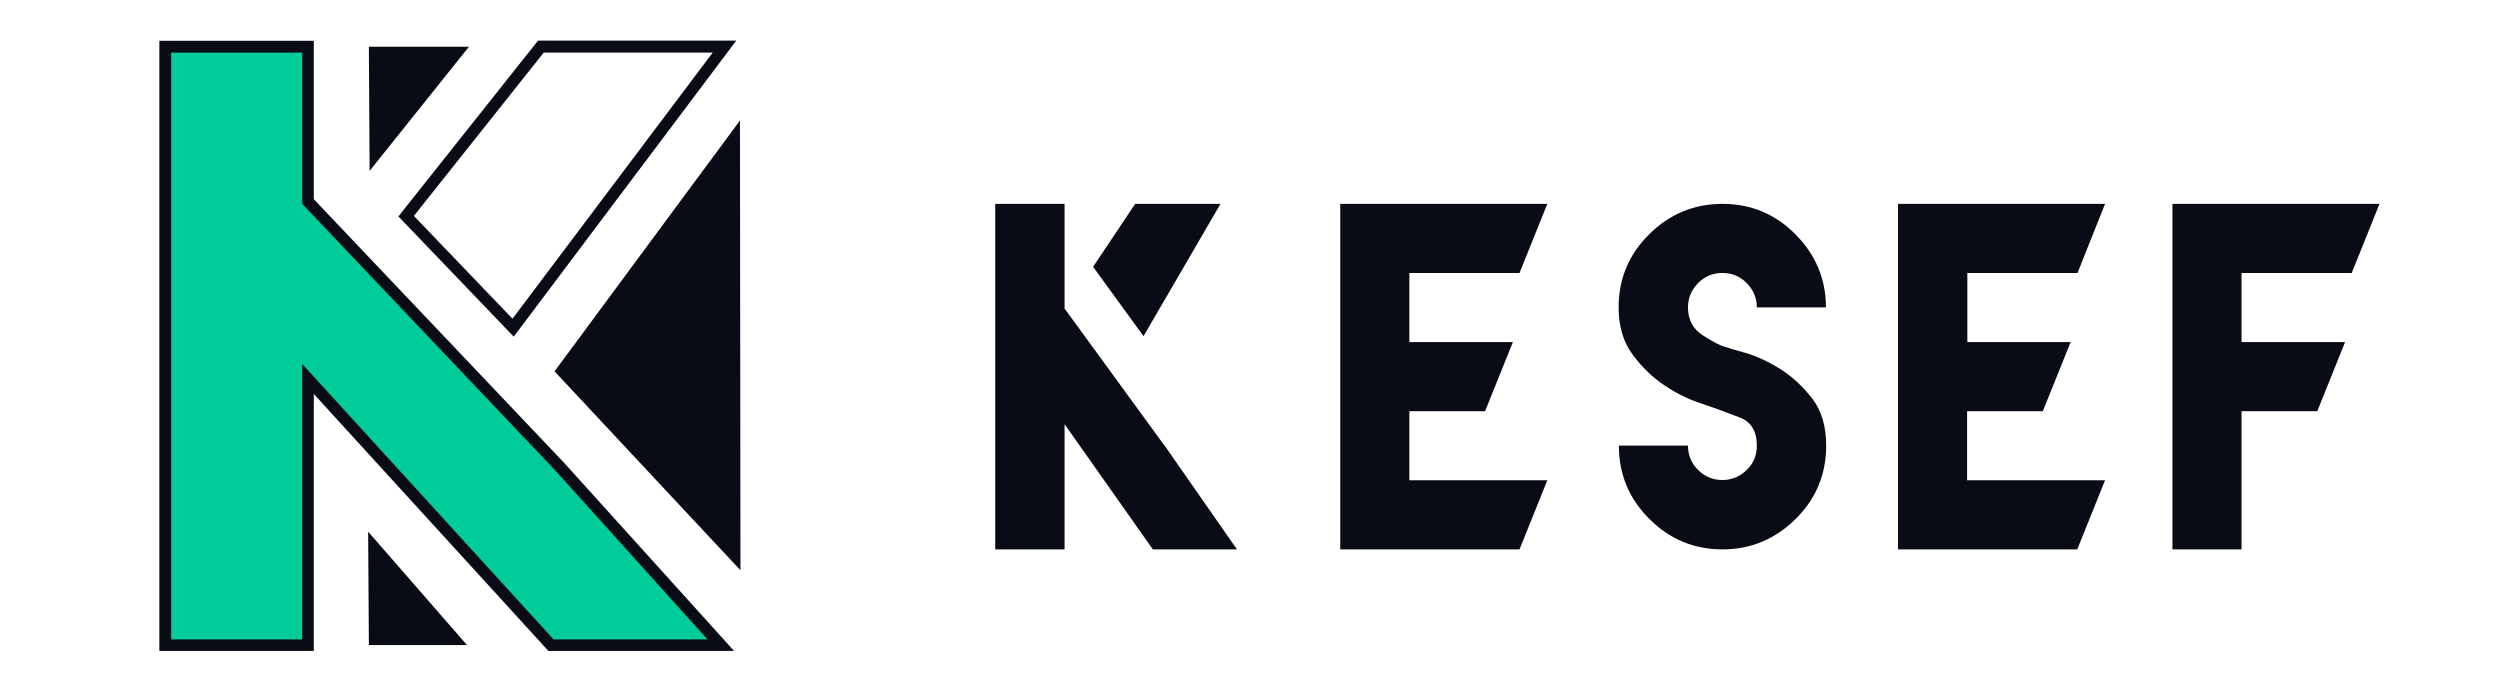
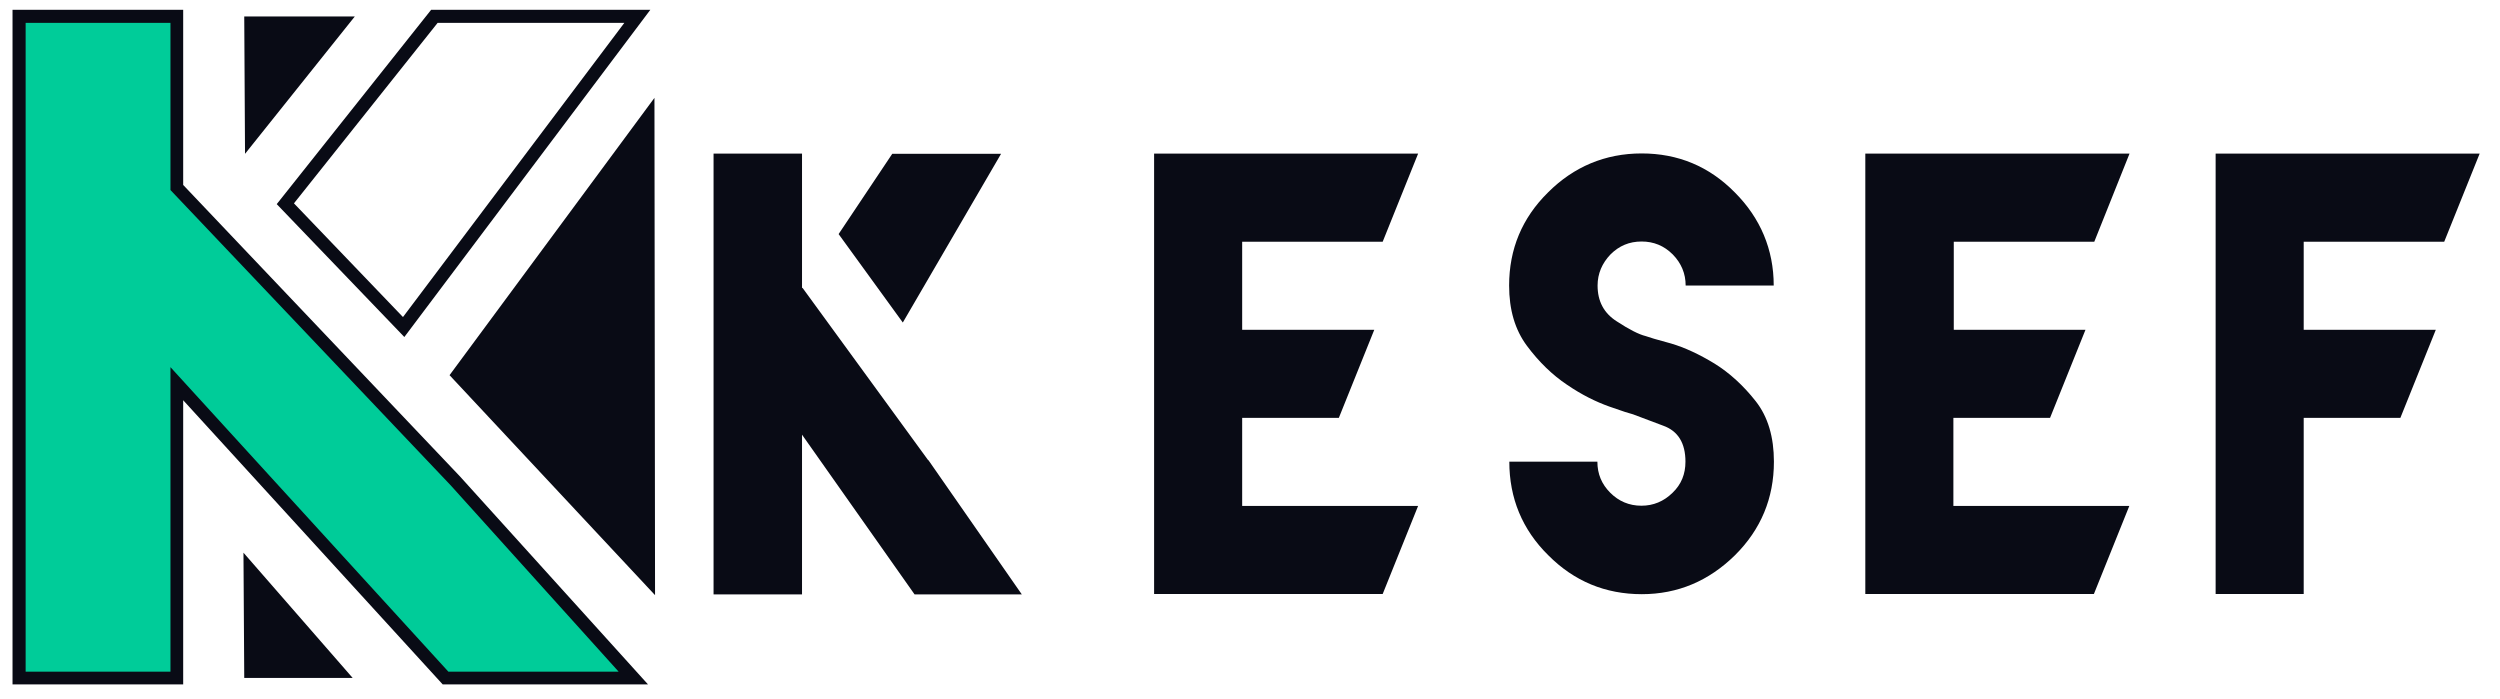
- <svg xmlns="http://www.w3.org/2000/svg" viewBox="0 0 1016.6 274">
-   <path d="M208.9 136.9L162 88l56.8-71.5h80.6l-90.5 120.4zm-40.6-49.1l40.1 41.8 81.4-108.2h-68.7l-52.8 66.4zM300.9 49l-75.4 102 75.6 80.9z" fill="#090b15" />
-   <path d="M293.1 262.3l-65.4-72.4L125.2 82V19h-58v243.3h58V154.1l98.9 108.2z" fill="#0c9" />
-   <path d="M190.7 19H150l.3 50.5zm-.8 243.3l-40.2-46.1.3 46.1zM629.2 82.9L617.9 111h-44.8v28.1h42.1l-11.3 28.1h-30.8v28.1h56.1l-11.3 28.1h-44.8H545v-56.2-28.1-56.2h84.2zm226.8 0L844.8 111H800v28.1h42l-11.3 28.1h-30.8v28.1H856l-11.3 28.1h-44.8-28.1v-56.2-28.1-56.2H856zm111.6 0L956.3 111h-44.8v28.1h42.1l-11.3 28.1h-30.8v28.1 28.1h-28.1v-56.2-28.1-56.2h84.2zm-277.5 80.6c-4.2-1.5-8.7-3.7-13.4-6.9-4.7-3.1-9-7.3-12.8-12.4s-5.7-11.5-5.7-19.2c0-11.6 4.1-21.5 12.4-29.7 8.2-8.2 18.2-12.4 29.8-12.4s21.5 4.1 29.7 12.4c8.2 8.2 12.4 18.2 12.4 29.7h-28.1c0-3.8-1.4-7.1-4.1-9.9-2.8-2.8-6.1-4.1-9.9-4.1-3.9 0-7.2 1.4-9.9 4.1-2.7 2.8-4.1 6.1-4.1 9.9 0 5 2 8.8 6.1 11.4 4 2.6 7.1 4.2 9.2 4.7 1 .4 3.7 1.2 8.1 2.4 4.4 1.3 9 3.4 13.9 6.4 4.8 3 9.2 7 13.1 12s5.8 11.5 5.8 19.3c0 11.6-4.1 21.6-12.4 29.8s-18.2 12.4-29.7 12.4c-11.6 0-21.6-4.1-29.8-12.4-8.3-8.2-12.4-18.2-12.4-29.8h28.1c0 3.9 1.4 7.2 4.1 9.9s6 4.1 9.9 4.1c3.8 0 7.1-1.4 9.9-4.1s4.1-6 4.1-9.9c0-5.9-2.4-9.8-7.1-11.5l-9.6-3.6c-.8-.3-3.4-1.1-7.6-2.6zM465 136.7l31.3-53.8h-34.7l-17.1 25.6zm8.1 43.8v.1l-40.1-55-.1.2V82.9h-28.2v140.5h28.2v-50.9l35.9 50.9H503zm-174.6 84.2H223l-95.4-104.5v104.5H64.8V16.6h62.8V81l101.8 107.2 69.1 76.5zm-73.4-4.7h62.6L226 191.5 122.9 82.9V21.4H69.6V260h53.3V148l102.2 112z" fill="#090b15" />
+ <svg xmlns="http://www.w3.org/2000/svg" version="1.1" id="Layer_1" x="0px" y="0px" viewBox="0 0 1277.4 357" style="enable-background:new 0 0 1277.4 357;" xml:space="preserve">
+   <style type="text/css">
+ 	.st0{fill:#090B15;}
+ 	.st1{fill:#00CC99;}
+ </style>
+   <path class="st0" d="M206.6,172.2l-65.2-67.9l78.9-99.3h112L206.6,172.2z M150.2,103.9l55.7,58.1L319,11.7h-95.4L150.2,103.9z   M334.4,50L229.7,191.7l105,112.4L334.4,50z" />
+   <path class="st1" d="M323.6,346.4l-90.9-100.6L90.3,95.9V8.4H9.7v338h80.6V196l137.4,150.3H323.6z" />
+   <path class="st0" d="M181.3,8.4h-56.5l0.4,70.2L181.3,8.4z M180.2,346.4l-55.8-64l0.4,64H180.2z M724.6,78.5l-18.1,45h-71.8v45h67.5  l-18.1,45h-49.4v45h89.9l-18.1,45h-71.8h-45v-90.1v-45V78.5L724.6,78.5L724.6,78.5z M1088.1,78.5l-18,45h-71.8v45h67.3l-18.1,45  h-49.4v45h89.9l-18.1,45h-71.8h-45v-90.1v-45V78.5L1088.1,78.5L1088.1,78.5z M1267,78.5l-18.1,45h-71.8v45h67.5l-18.1,45h-49.4v45  v45h-45v-90.1v-45V78.5L1267,78.5L1267,78.5z M822.2,207.7c-6.7-2.4-13.9-5.9-21.5-11.1c-7.5-5-14.4-11.7-20.5-19.9  c-6.1-8.2-9.1-18.4-9.1-30.8c0-18.6,6.6-34.5,19.9-47.6c13.1-13.1,29.2-19.9,47.8-19.9s34.5,6.6,47.6,19.9  c13.1,13.1,19.9,29.2,19.9,47.6h-45c0-6.1-2.2-11.4-6.6-15.9c-4.5-4.5-9.8-6.6-15.9-6.6c-6.3,0-11.5,2.2-15.9,6.6  c-4.3,4.5-6.6,9.8-6.6,15.9c0,8,3.2,14.1,9.8,18.3c6.4,4.2,11.4,6.7,14.7,7.5c1.6,0.6,5.9,1.9,13,3.8c7.1,2.1,14.4,5.5,22.3,10.3  c7.7,4.8,14.7,11.2,21,19.2c6.3,8,9.3,18.4,9.3,30.9c0,18.6-6.6,34.6-19.9,47.8c-13.3,13.1-29.2,19.9-47.6,19.9  c-18.6,0-34.6-6.6-47.8-19.9c-13.3-13.1-19.9-29.2-19.9-47.8h45c0,6.3,2.2,11.5,6.6,15.9c4.3,4.3,9.6,6.6,15.9,6.6  c6.1,0,11.4-2.2,15.9-6.6c4.5-4.3,6.6-9.6,6.6-15.9c0-9.5-3.8-15.7-11.4-18.4l-15.4-5.8C833.1,211.4,828.9,210.1,822.2,207.7  L822.2,207.7z M461.3,164.8l50.2-86.2h-55.6l-27.4,41L461.3,164.8z M474.3,235v0.2L410,147l-0.2,0.3V78.5h-45.2v225.2h45.2v-81.6  l57.5,81.6h54.8L474.3,235z M331.1,349.7H226.2L93.6,204.5v145.2H6.4V5h87.2v89.5l141.4,148.9L331.1,349.7z M229.1,343.2h87  L230.3,248L87.1,97.1V11.7h-74v331.5h74V187.6L229.1,343.2L229.1,343.2z" />
</svg>
